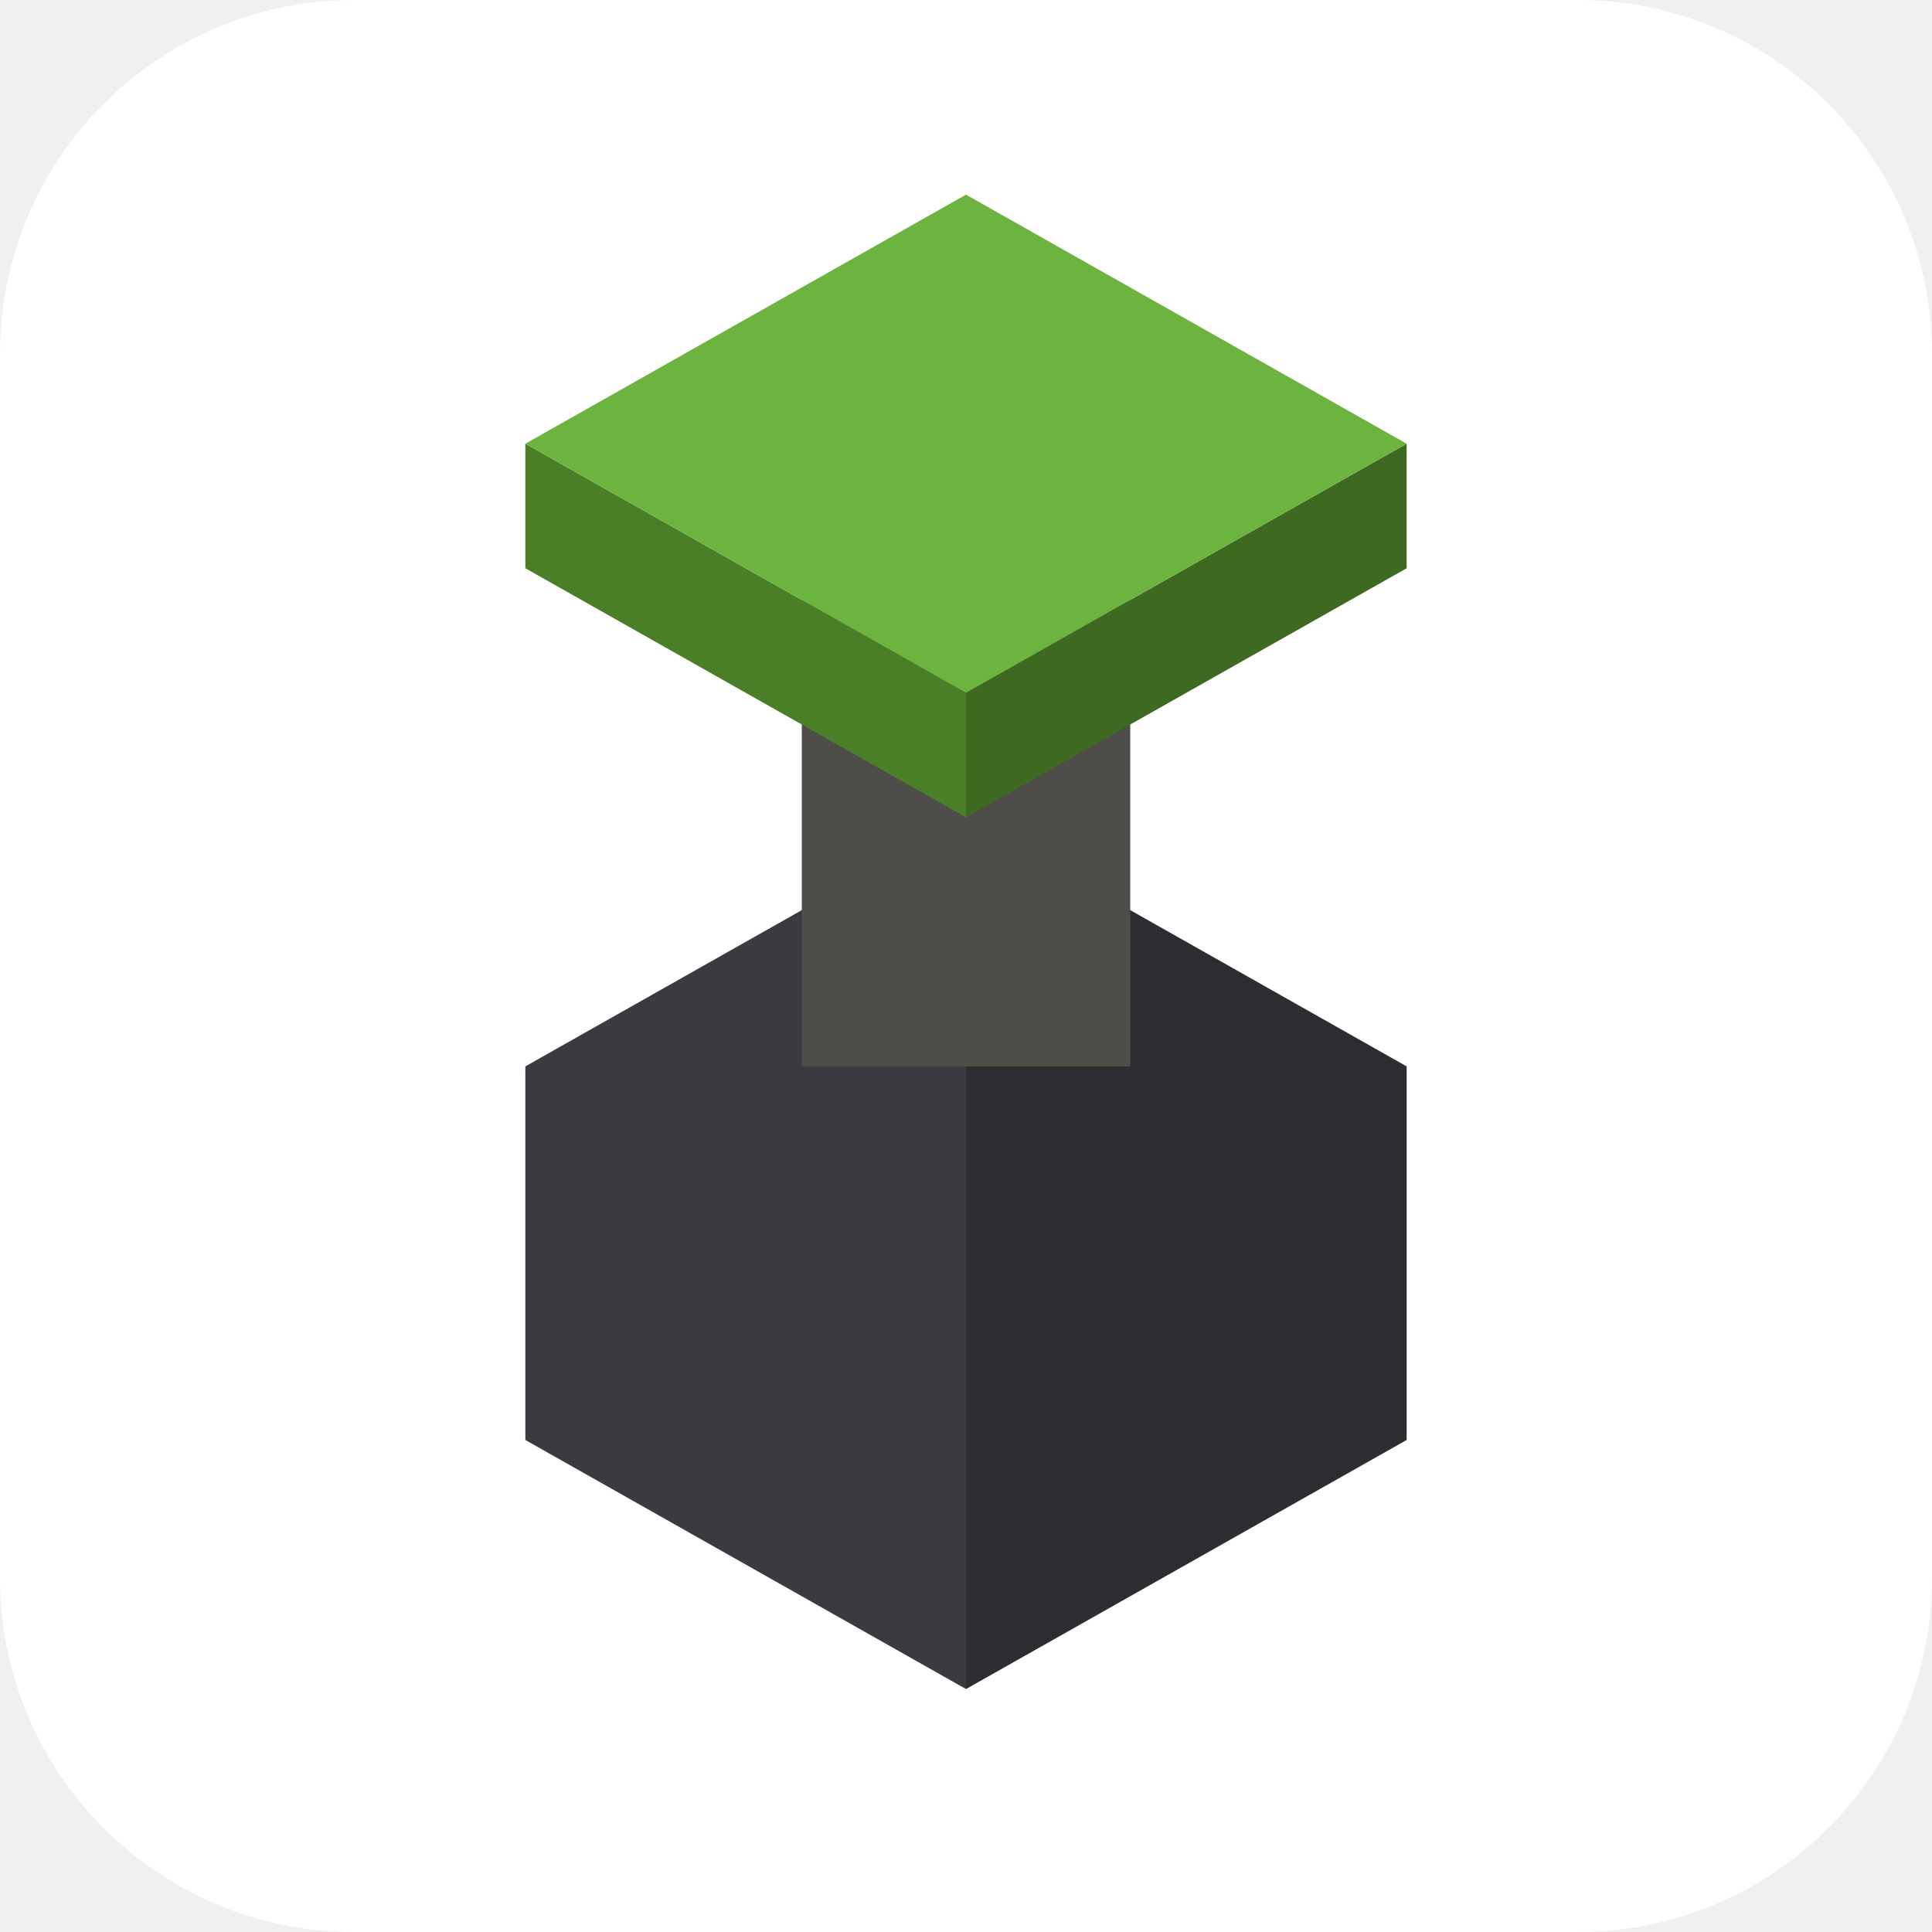
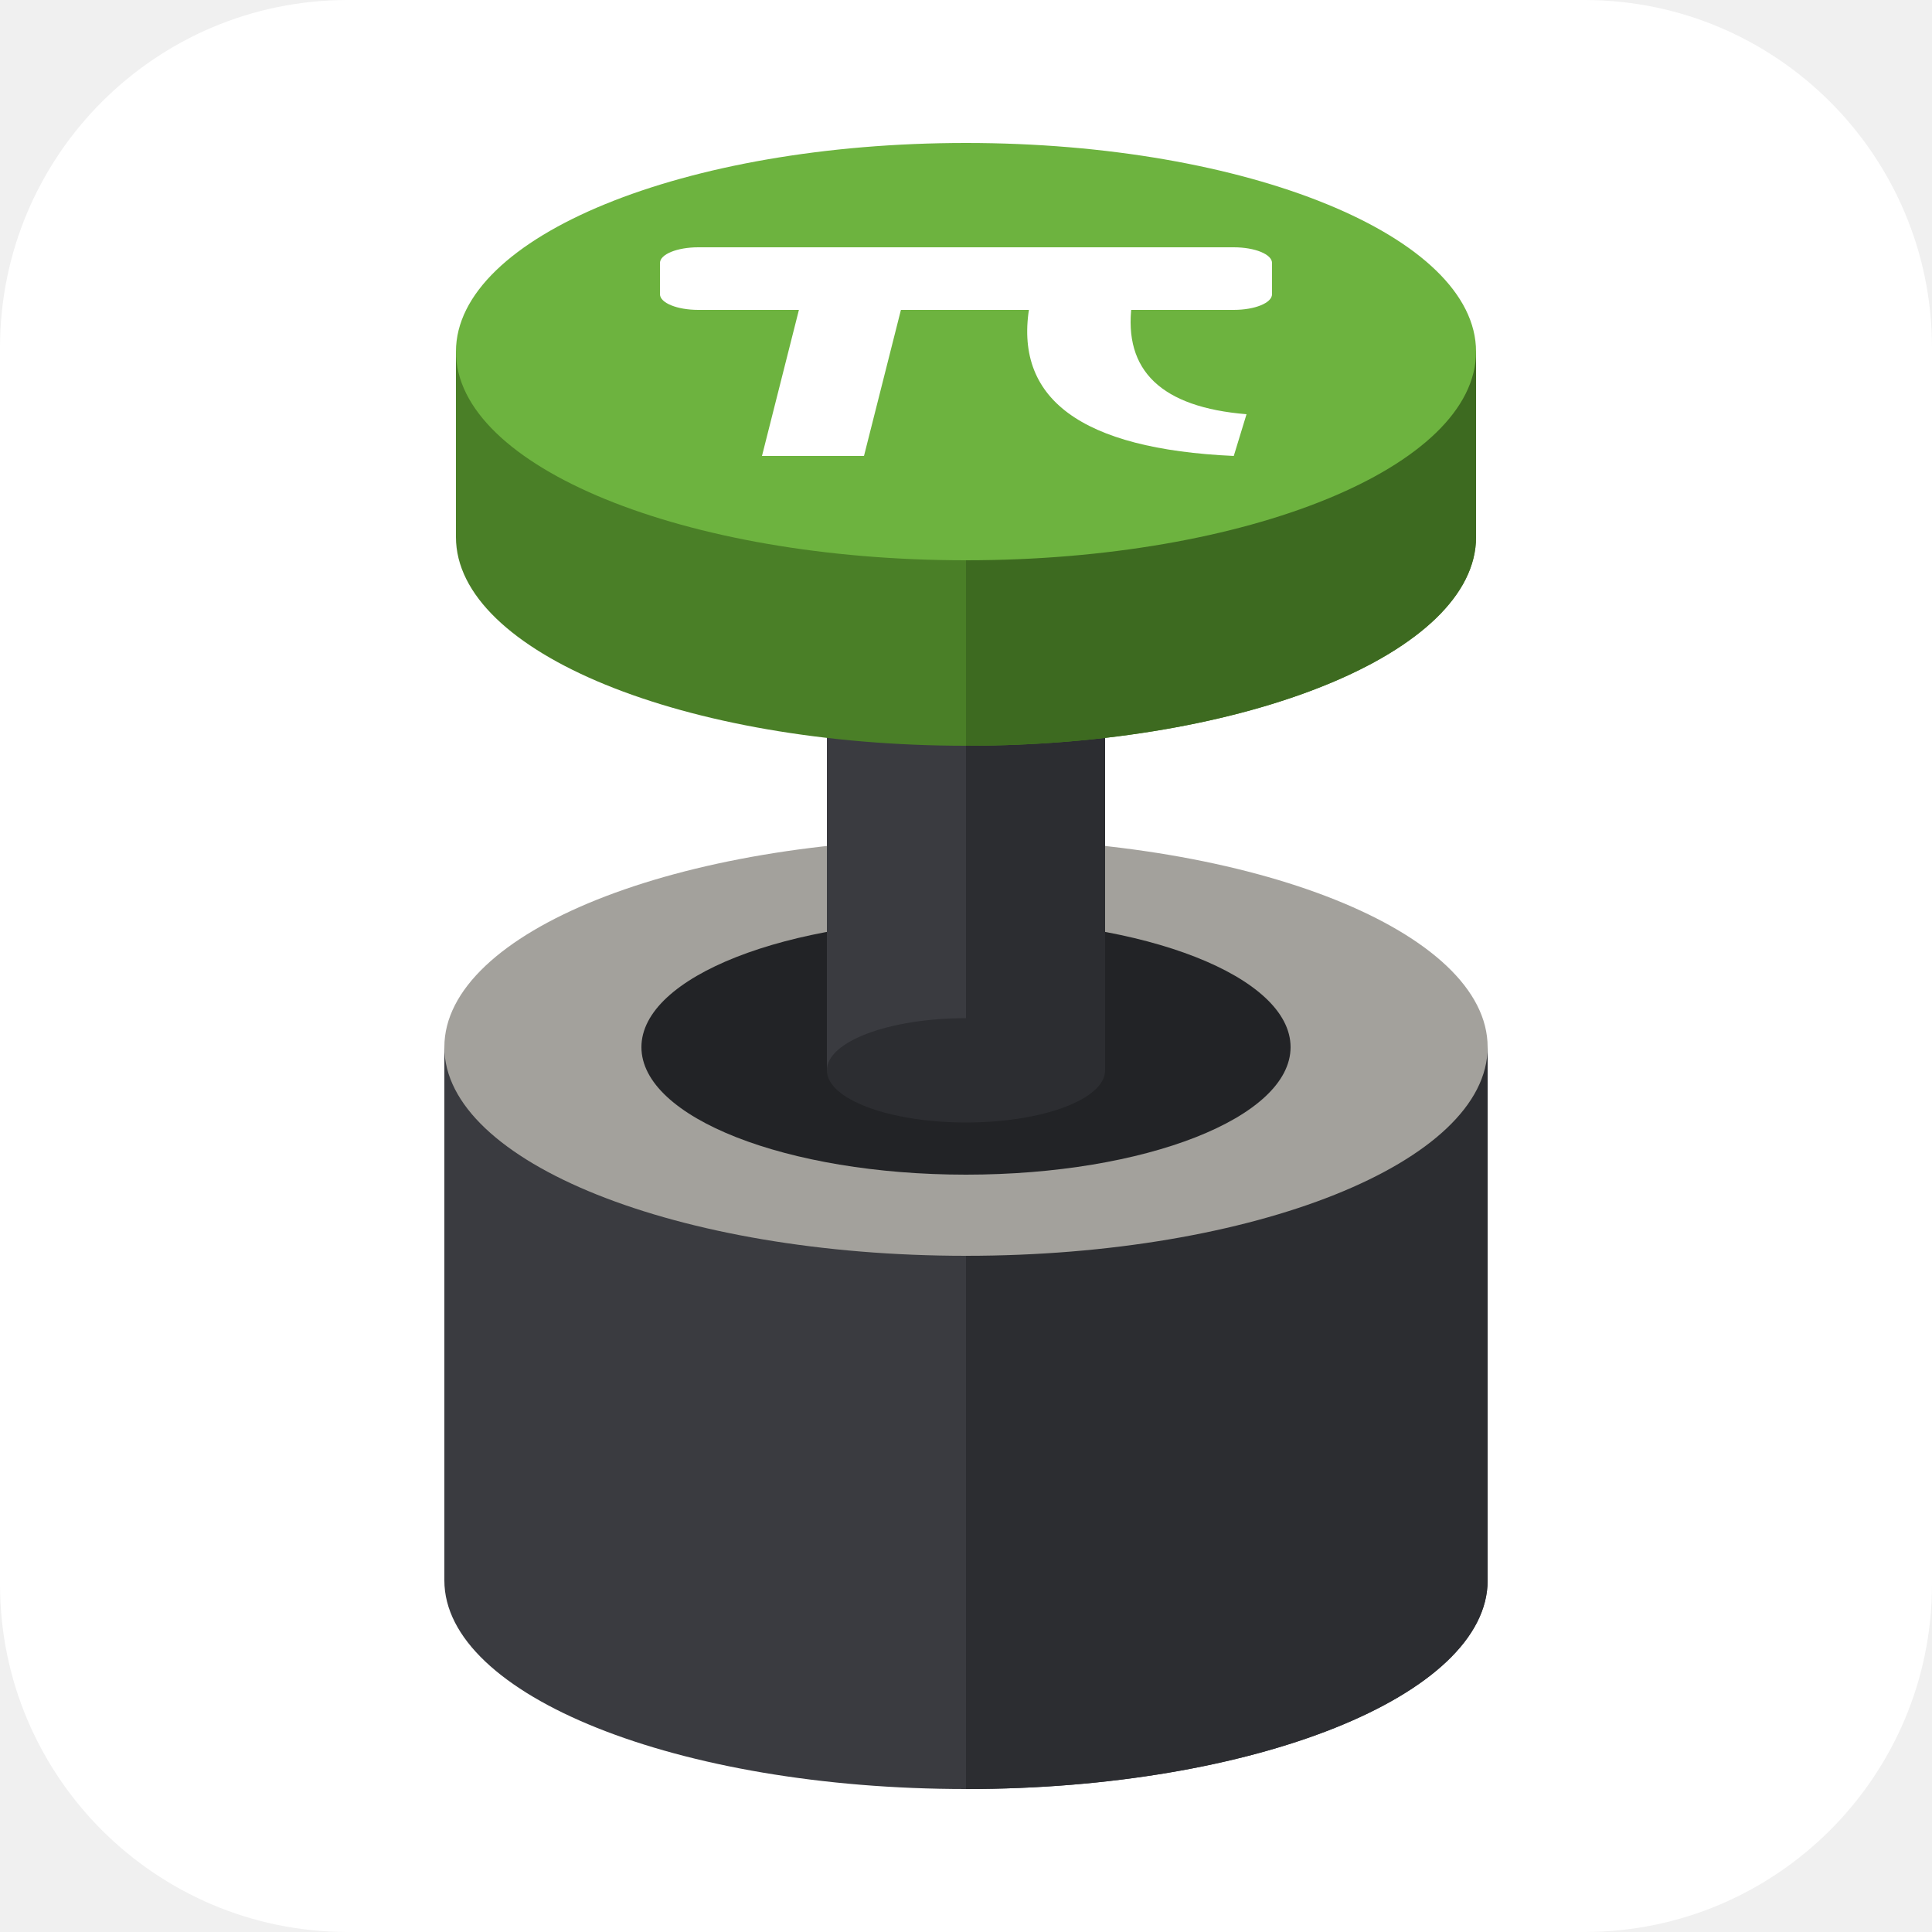
- <svg xmlns="http://www.w3.org/2000/svg" viewBox="0 0 120 120">
-   <rect width="120" height="120" rx="22" fill="#FFFFFF" />
-   <g transform="translate(9 7.5) scale(0.85)">
-     <polygon points="27.8,69.1 60.0,50.9 60.0,114.6 27.8,96.4" fill="#3A3B40" />
-     <polygon points="60.0,50.9 92.2,69.1 92.2,96.4 60.0,114.6" fill="#2C2D31" />
-     <polygon points="48,69.1 72,69.1 72,32.7 48,32.7" fill="#4E4D4A" />
-     <polygon points="27.8,23.6 60.0,41.8 60.0,50.9 27.8,32.7" fill="#4A7F27" />
-     <polygon points="92.2,23.6 60.0,41.8 60.0,50.9 92.2,32.7" fill="#3D6A20" />
-     <polygon points="60.0,5.4 92.2,23.6 60.0,41.8 27.8,23.6" fill="#6DB33F" />
+ <svg xmlns="http://www.w3.org/2000/svg" viewBox="0 0 200 200">
+   <rect width="200" height="200" rx="36" fill="#FFFFFF" />
+   <g transform="translate(100 100) scale(1.2) translate(-100 -103)">
+     <rect x="55" y="110" width="90" height="46" fill="#3A3B40" />
+     <ellipse cx="100" cy="156" rx="45" ry="18" fill="#3A3B40" />
+     <path d="M100,110 L145,110 L145,156 A45,18 0 0 1 100,174 Z" fill="#2C2D31" />
+     <ellipse cx="100" cy="110" rx="45" ry="18" fill="#A3A19C" />
+     <ellipse cx="100" cy="110" rx="28" ry="11" fill="#222326" />
+     <rect x="88" y="70" width="24" height="42" fill="#3A3B40" />
+     <rect x="100" y="70" width="12" height="42" fill="#2C2D31" />
+     <ellipse cx="100" cy="112" rx="12" ry="4.5" fill="#2C2D31" />
+     <rect x="56" y="50" width="88" height="16" fill="#4A7F27" />
+     <ellipse cx="100" cy="66" rx="44" ry="18" fill="#4A7F27" />
+     <path d="M100,50 L144,50 L144,66 A44,18 0 0 1 100,84 Z" fill="#3D6A20" />
+     <ellipse cx="100" cy="50" rx="44" ry="18" fill="#6DB33F" />
+     <g transform="translate(100 50) scale(1.1 0.45)" fill="#FFFFFF">
+       <rect x="-24" y="-20" width="48" height="12" rx="3" />
+       <polygon points="-13,-9 -5,-9 -8,20 -16,20" />
+       <path d="M5,-9 L13,-9 Q12,10 22,12 L21,20 Q3,18 5,-9 Z" />
+     </g>
  </g>
</svg>
